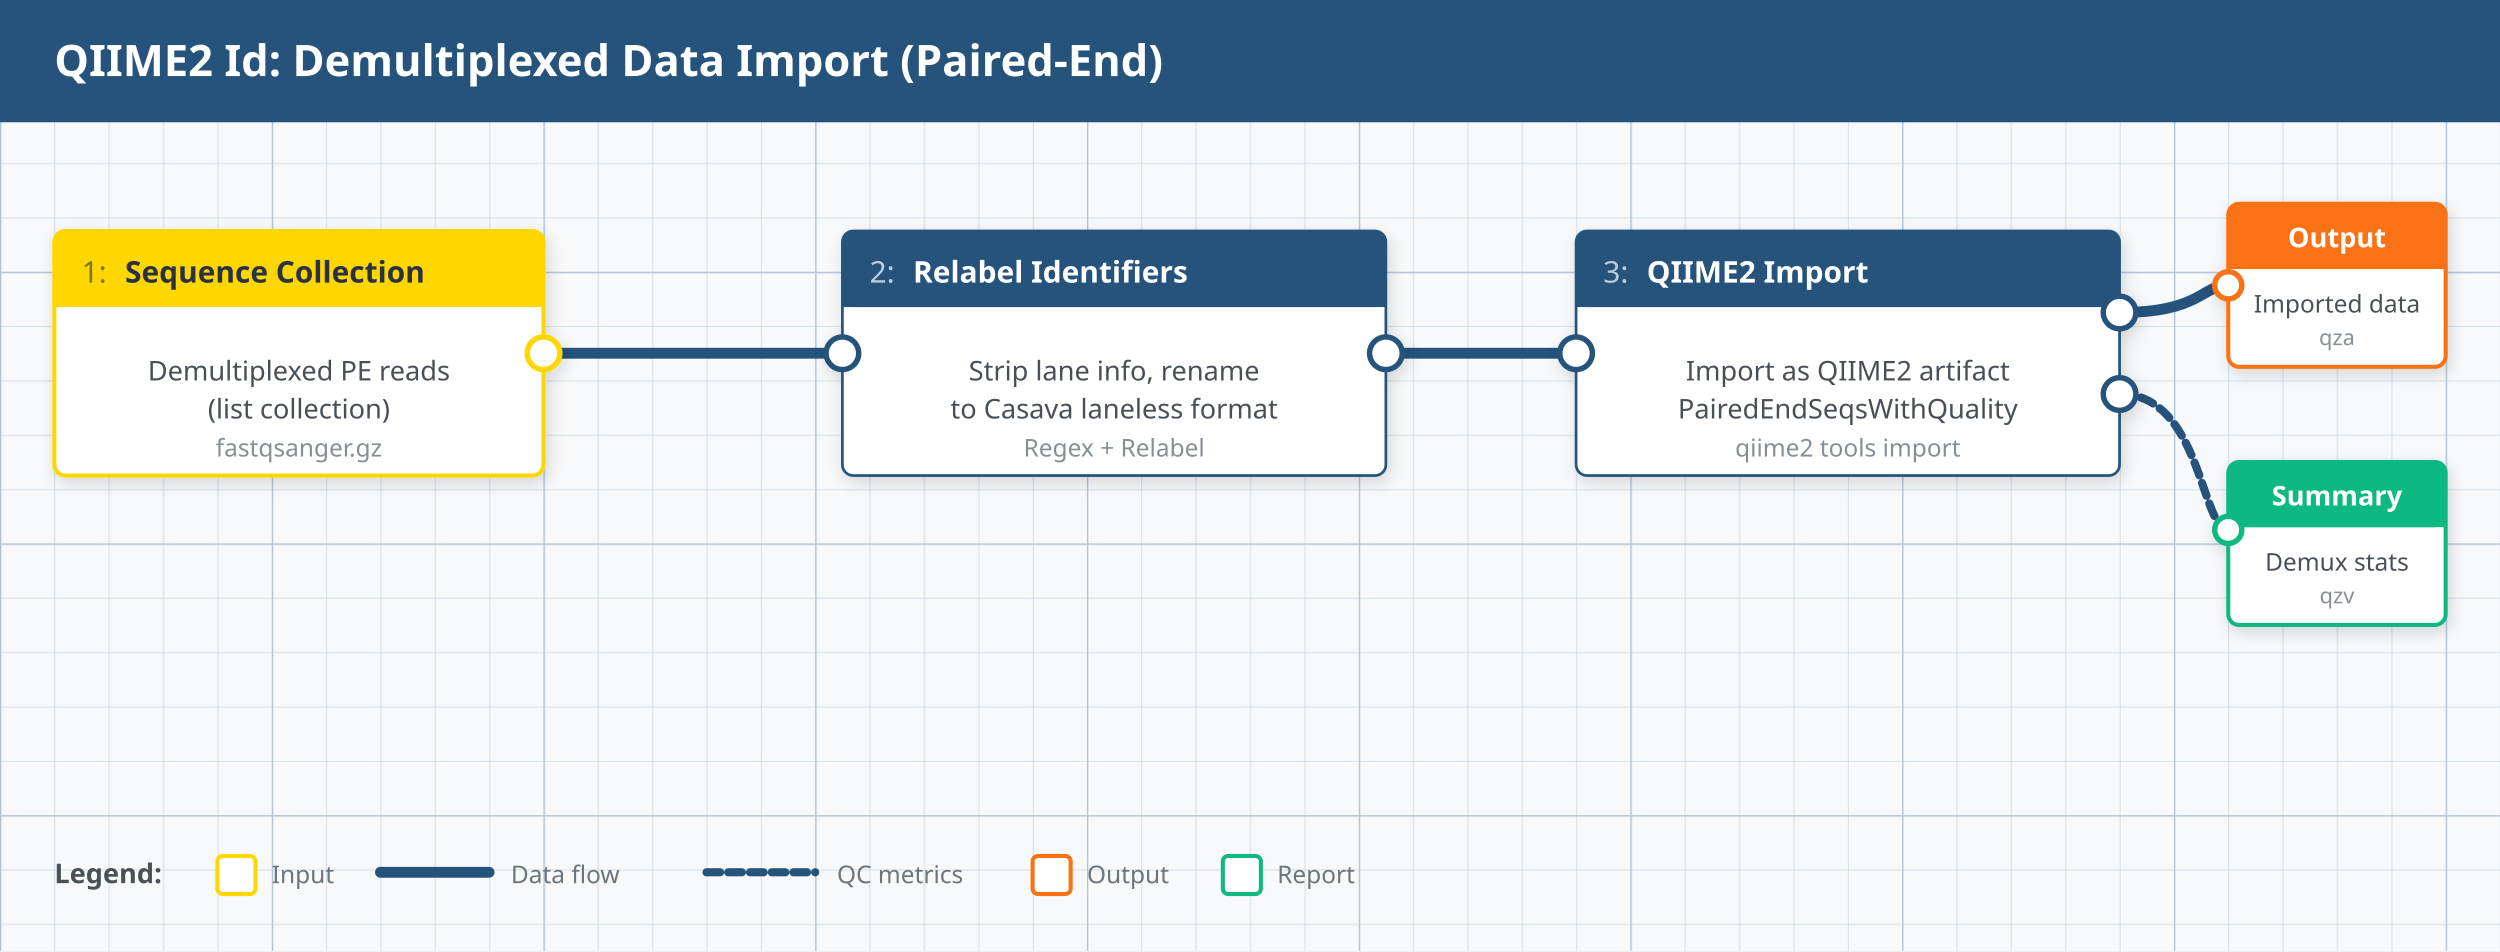
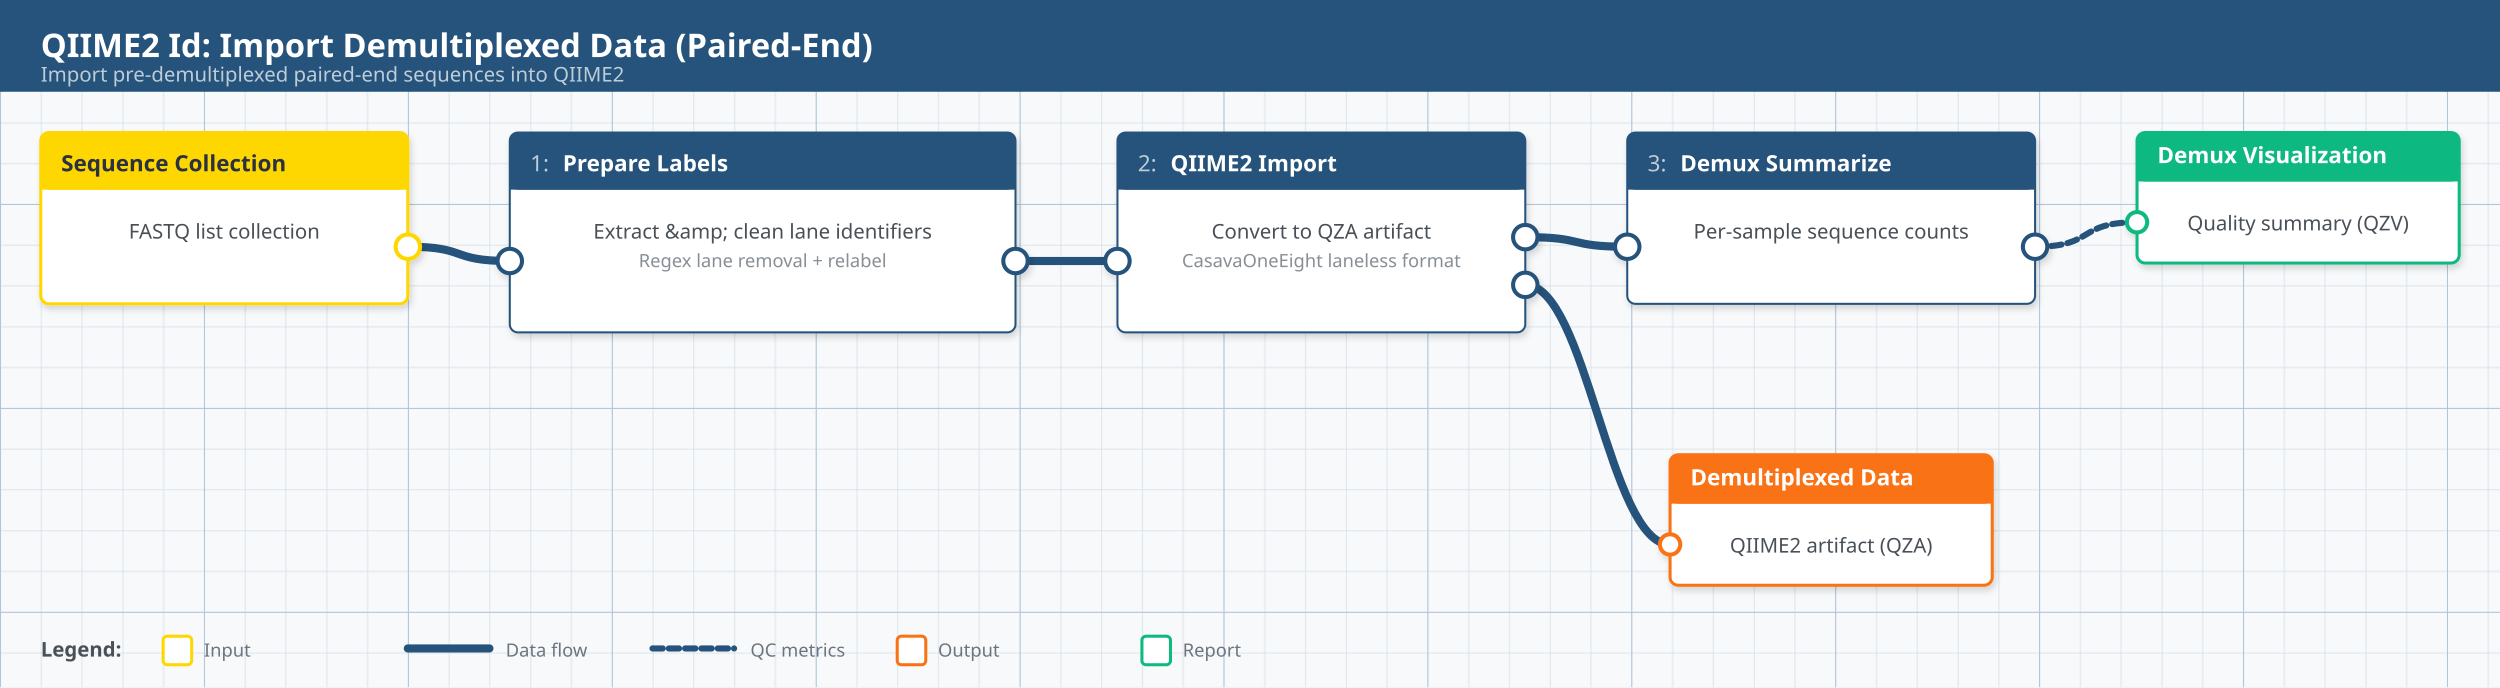
- <svg xmlns="http://www.w3.org/2000/svg" viewBox="0 0 920 350" role="img" aria-label="QIIME2 Id: Demultiplexed data paired-end import workflow diagram">
+ <svg xmlns="http://www.w3.org/2000/svg" viewBox="0 0 1226 337" aria-label="QIIME2 Id: Import Demultiplexed Data (Paired-End)" role="img">
  <defs>
-     <pattern id="grid" width="20" height="20" patternUnits="userSpaceOnUse">
+     <pattern id="wd-grid" width="20" height="20" patternUnits="userSpaceOnUse">
      <path d="M 20 0 L 0 0 0 20" fill="none" stroke="#c5d5e4" stroke-width="0.5" />
    </pattern>
-     <pattern id="grid-major" width="100" height="100" patternUnits="userSpaceOnUse">
-       <rect width="100" height="100" fill="url(#grid)" />
+     <pattern id="wd-grid-major" width="100" height="100" patternUnits="userSpaceOnUse">
+       <rect width="100" height="100" fill="url(#wd-grid)" />
      <path d="M 100 0 L 0 0 0 100" fill="none" stroke="#b0c4d8" stroke-width="1" />
    </pattern>
-     <style>
-       .connection { stroke: #25537b; stroke-width: 4; fill: none; stroke-linecap: round; }
-       .connection-qc { stroke: #25537b; stroke-width: 3; fill: none; stroke-linecap: round; stroke-dasharray: 5 3; }
-       .node-card { filter: drop-shadow(1px 2px 3px rgba(0,0,0,0.15)); }
-     </style>
+     <filter id="wd-shadow" x="-5%" y="-5%" width="115%" height="115%">
+       <feDropShadow dx="1" dy="2" stdDeviation="1.5" flood-opacity="0.15" />
+     </filter>
  </defs>
-   <rect width="920" height="350" fill="#f8f9fa" />
-   <rect width="920" height="350" fill="url(#grid-major)" />
-   <rect x="0" y="0" width="920" height="45" fill="#25537b" />
-   <text x="20" y="28" font-family="system-ui, sans-serif" font-size="16" font-weight="600" fill="white">QIIME2 Id: Demultiplexed Data Import (Paired-End)</text>
-   <path class="connection" d="M 200 130 C 250 130, 270 130, 310 130" />
-   <path class="connection" d="M 510 130 C 545 130, 555 130, 580 130" />
-   <path class="connection" d="M 780 115 C 810 115, 810 105, 820 105" />
-   <path class="connection-qc" d="M 780 145 C 810 145, 810 195, 820 195" />
-   <g class="node-card" transform="translate(20, 85)">
-     <rect width="180" height="90" rx="4" fill="white" stroke="#ffd700" stroke-width="1.5" />
-     <rect width="180" height="28" rx="4" fill="#ffd700" />
-     <rect x="0" y="24" width="180" height="4" fill="#ffd700" />
-     <text x="10" y="19" font-family="system-ui, sans-serif" font-size="11" fill="rgba(44,49,67,0.6)">1:</text>
-     <text x="26" y="19" font-family="system-ui, sans-serif" font-size="11" font-weight="600" fill="#2C3143">Sequence Collection</text>
-     <text x="90" y="55" text-anchor="middle" font-family="system-ui, sans-serif" font-size="10" fill="#495057">Demultiplexed PE reads</text>
-     <text x="90" y="69" text-anchor="middle" font-family="system-ui, sans-serif" font-size="10" fill="#495057">(list collection)</text>
-     <text x="90" y="83" text-anchor="middle" font-family="system-ui, sans-serif" font-size="9" fill="#868e96">fastqsanger.gz</text>
-     <circle cx="180" cy="45" r="6" fill="white" stroke="#ffd700" stroke-width="2" />
+   <rect width="1226" height="337" fill="#f8f9fa" />
+   <rect width="1226" height="337" fill="url(#wd-grid-major)" />
+   <rect x="0" y="0" width="1226" height="45" fill="#25537b" />
+   <text x="20" y="28" font-family="system-ui, sans-serif" font-size="16" font-weight="600" fill="white">QIIME2 Id: Import Demultiplexed Data (Paired-End)</text>
+   <text x="20" y="40" font-family="system-ui, sans-serif" font-size="10" fill="rgba(255,255,255,0.7)">Import pre-demultiplexed paired-end sequences into QIIME2</text>
+   <path d="M 200.0 121.0 C 230.0 121.0, 220.0 128.0, 250.0 128.0" stroke="#25537b" fill="none" stroke-linecap="round" stroke-width="4" />
+   <path d="M 498.0 128.0 C 528.0 128.0, 518.0 128.0, 548.0 128.0" stroke="#25537b" fill="none" stroke-linecap="round" stroke-width="4" />
+   <path d="M 748.0 116.3 C 778.0 116.3, 768.0 121.0, 798.0 121.0" stroke="#25537b" fill="none" stroke-linecap="round" stroke-width="4" />
+   <path d="M 748.0 139.7 C 778.0 139.7, 789.0 267.0, 819.0 267.0" stroke="#25537b" fill="none" stroke-linecap="round" stroke-width="4" />
+   <path d="M 998.0 121.0 C 1028.0 121.0, 1018.0 109.0, 1048.0 109.0" stroke="#25537b" fill="none" stroke-linecap="round" stroke-width="3" stroke-dasharray="5 3" />
+   <g filter="url(#wd-shadow)" transform="translate(20.0, 65.0)">
+     <rect width="180.0" height="84.0" rx="4" fill="white" stroke="#ffd700" stroke-width="1.5" />
+     <rect width="180.0" height="28" rx="4" fill="#ffd700" />
+     <rect x="0" y="24" width="180.0" height="4" fill="#ffd700" />
+     <text x="10" y="19" font-family="system-ui, sans-serif" font-size="11" font-weight="600" fill="#2C3143">Sequence Collection</text>
+     <text x="90.0" y="52" text-anchor="middle" font-family="system-ui, sans-serif" font-size="10" fill="#495057">FASTQ list collection</text>
+     <circle cx="180.0" cy="56.0" r="6" fill="white" stroke="#ffd700" stroke-width="2" />
  </g>
-   <g class="node-card" transform="translate(310, 85)">
-     <rect width="200" height="90" rx="4" fill="white" stroke="#25537b" stroke-width="1" />
-     <rect width="200" height="28" rx="4" fill="#25537b" />
-     <rect x="0" y="24" width="200" height="4" fill="#25537b" />
+   <g filter="url(#wd-shadow)" transform="translate(250.0, 65.0)">
+     <rect width="248.0" height="98.0" rx="4" fill="white" stroke="#25537b" stroke-width="1" />
+     <rect width="248.0" height="28" rx="4" fill="#25537b" />
+     <rect x="0" y="24" width="248.0" height="4" fill="#25537b" />
+     <text x="10" y="19" font-family="system-ui, sans-serif" font-size="11" fill="rgba(255,255,255,0.7)">1:</text>
+     <text x="26" y="19" font-family="system-ui, sans-serif" font-size="11" font-weight="600" fill="white">Prepare Labels</text>
+     <text x="124.0" y="52" text-anchor="middle" font-family="system-ui, sans-serif" font-size="10" fill="#495057">Extract &amp;amp; clean lane identifiers</text>
+     <text x="124.0" y="66" text-anchor="middle" font-family="system-ui, sans-serif" font-size="9" fill="#868e96">Regex lane removal + relabel</text>
+     <circle cx="0.0" cy="63.0" r="6" fill="white" stroke="#25537b" stroke-width="2" />
+     <circle cx="248.0" cy="63.0" r="6" fill="white" stroke="#25537b" stroke-width="2" />
+   </g>
+   <g filter="url(#wd-shadow)" transform="translate(548.0, 65.0)">
+     <rect width="200.0" height="98.0" rx="4" fill="white" stroke="#25537b" stroke-width="1" />
+     <rect width="200.0" height="28" rx="4" fill="#25537b" />
+     <rect x="0" y="24" width="200.0" height="4" fill="#25537b" />
    <text x="10" y="19" font-family="system-ui, sans-serif" font-size="11" fill="rgba(255,255,255,0.7)">2:</text>
-     <text x="26" y="19" font-family="system-ui, sans-serif" font-size="11" font-weight="600" fill="white">Relabel Identifiers</text>
-     <text x="100" y="55" text-anchor="middle" font-family="system-ui, sans-serif" font-size="10" fill="#495057">Strip lane info, rename</text>
-     <text x="100" y="69" text-anchor="middle" font-family="system-ui, sans-serif" font-size="10" fill="#495057">to Casava laneless format</text>
-     <text x="100" y="83" text-anchor="middle" font-family="system-ui, sans-serif" font-size="9" fill="#868e96">Regex + Relabel</text>
-     <circle cx="0" cy="45" r="6" fill="white" stroke="#25537b" stroke-width="2" />
-     <circle cx="200" cy="45" r="6" fill="white" stroke="#25537b" stroke-width="2" />
+     <text x="26" y="19" font-family="system-ui, sans-serif" font-size="11" font-weight="600" fill="white">QIIME2 Import</text>
+     <text x="100.0" y="52" text-anchor="middle" font-family="system-ui, sans-serif" font-size="10" fill="#495057">Convert to QZA artifact</text>
+     <text x="100.0" y="66" text-anchor="middle" font-family="system-ui, sans-serif" font-size="9" fill="#868e96">CasavaOneEight laneless format</text>
+     <circle cx="0.0" cy="63.0" r="6" fill="white" stroke="#25537b" stroke-width="2" />
+     <circle cx="200.0" cy="51.3" r="6" fill="white" stroke="#25537b" stroke-width="2" />
+     <circle cx="200.0" cy="74.7" r="6" fill="white" stroke="#25537b" stroke-width="2" />
  </g>
-   <g class="node-card" transform="translate(580, 85)">
-     <rect width="200" height="90" rx="4" fill="white" stroke="#25537b" stroke-width="1" />
-     <rect width="200" height="28" rx="4" fill="#25537b" />
-     <rect x="0" y="24" width="200" height="4" fill="#25537b" />
+   <g filter="url(#wd-shadow)" transform="translate(798.0, 65.0)">
+     <rect width="200.0" height="84.0" rx="4" fill="white" stroke="#25537b" stroke-width="1" />
+     <rect width="200.0" height="28" rx="4" fill="#25537b" />
+     <rect x="0" y="24" width="200.0" height="4" fill="#25537b" />
    <text x="10" y="19" font-family="system-ui, sans-serif" font-size="11" fill="rgba(255,255,255,0.7)">3:</text>
-     <text x="26" y="19" font-family="system-ui, sans-serif" font-size="11" font-weight="600" fill="white">QIIME2 Import</text>
-     <text x="100" y="55" text-anchor="middle" font-family="system-ui, sans-serif" font-size="10" fill="#495057">Import as QIIME2 artifact</text>
-     <text x="100" y="69" text-anchor="middle" font-family="system-ui, sans-serif" font-size="10" fill="#495057">PairedEndSeqsWithQuality</text>
-     <text x="100" y="83" text-anchor="middle" font-family="system-ui, sans-serif" font-size="9" fill="#868e96">qiime2 tools import</text>
-     <circle cx="0" cy="45" r="6" fill="white" stroke="#25537b" stroke-width="2" />
-     <circle cx="200" cy="30" r="6" fill="white" stroke="#25537b" stroke-width="2" />
-     <circle cx="200" cy="60" r="6" fill="white" stroke="#25537b" stroke-width="2" />
+     <text x="26" y="19" font-family="system-ui, sans-serif" font-size="11" font-weight="600" fill="white">Demux Summarize</text>
+     <text x="100.0" y="52" text-anchor="middle" font-family="system-ui, sans-serif" font-size="10" fill="#495057">Per-sample sequence counts</text>
+     <circle cx="0.0" cy="56.0" r="6" fill="white" stroke="#25537b" stroke-width="2" />
+     <circle cx="200.0" cy="56.0" r="6" fill="white" stroke="#25537b" stroke-width="2" />
  </g>
-   <g class="node-card" transform="translate(820, 75)">
-     <rect width="80" height="60" rx="4" fill="white" stroke="#f97316" stroke-width="1.5" />
-     <rect width="80" height="24" rx="4" fill="#f97316" />
-     <rect x="0" y="20" width="80" height="4" fill="#f97316" />
-     <text x="40" y="16" text-anchor="middle" font-family="system-ui, sans-serif" font-size="10" font-weight="600" fill="white">Output</text>
-     <text x="40" y="40" text-anchor="middle" font-family="system-ui, sans-serif" font-size="9" fill="#495057">Imported data</text>
-     <text x="40" y="52" text-anchor="middle" font-family="system-ui, sans-serif" font-size="8" fill="#868e96">qza</text>
-     <circle cx="0" cy="30" r="5" fill="white" stroke="#f97316" stroke-width="2" />
+   <g filter="url(#wd-shadow)" transform="translate(819.0, 223.0)">
+     <rect width="158.0" height="64.0" rx="4" fill="white" stroke="#f97316" stroke-width="1.5" />
+     <rect width="158.0" height="24" rx="4" fill="#f97316" />
+     <rect x="0" y="20" width="158.0" height="4" fill="#f97316" />
+     <text x="10" y="15" font-family="system-ui, sans-serif" font-size="11" font-weight="600" fill="white">Demultiplexed Data</text>
+     <text x="79.0" y="48" text-anchor="middle" font-family="system-ui, sans-serif" font-size="10" fill="#495057">QIIME2 artifact (QZA)</text>
+     <circle cx="0.0" cy="44.0" r="5" fill="white" stroke="#f97316" stroke-width="2" />
  </g>
-   <g class="node-card" transform="translate(820, 170)">
-     <rect width="80" height="60" rx="4" fill="white" stroke="#10b981" stroke-width="1.5" />
-     <rect width="80" height="24" rx="4" fill="#10b981" />
-     <rect x="0" y="20" width="80" height="4" fill="#10b981" />
-     <text x="40" y="16" text-anchor="middle" font-family="system-ui, sans-serif" font-size="10" font-weight="600" fill="white">Summary</text>
-     <text x="40" y="40" text-anchor="middle" font-family="system-ui, sans-serif" font-size="9" fill="#495057">Demux stats</text>
-     <text x="40" y="52" text-anchor="middle" font-family="system-ui, sans-serif" font-size="8" fill="#868e96">qzv</text>
-     <circle cx="0" cy="25" r="5" fill="white" stroke="#10b981" stroke-width="2" />
+   <g filter="url(#wd-shadow)" transform="translate(1048.0, 65.0)">
+     <rect width="158.0" height="64.0" rx="4" fill="white" stroke="#10b981" stroke-width="1.5" />
+     <rect width="158.0" height="24" rx="4" fill="#10b981" />
+     <rect x="0" y="20" width="158.0" height="4" fill="#10b981" />
+     <text x="10" y="15" font-family="system-ui, sans-serif" font-size="11" font-weight="600" fill="white">Demux Visualization</text>
+     <text x="79.0" y="48" text-anchor="middle" font-family="system-ui, sans-serif" font-size="10" fill="#495057">Quality summary (QZV)</text>
+     <circle cx="0.0" cy="44.0" r="5" fill="white" stroke="#10b981" stroke-width="2" />
  </g>
-   <g transform="translate(20, 325)">
+   <g transform="translate(20, 322)">
    <text x="0" y="0" font-family="system-ui, sans-serif" font-size="10" font-weight="600" fill="#495057">Legend:</text>
    <rect x="60" y="-10" width="14" height="14" rx="2" fill="white" stroke="#ffd700" stroke-width="1.5" />
    <text x="80" y="0" font-family="system-ui, sans-serif" font-size="9" fill="#6c757d">Input</text>
-     <line x1="120" y1="-4" x2="160" y2="-4" stroke="#25537b" stroke-width="4" stroke-linecap="round" />
-     <text x="168" y="0" font-family="system-ui, sans-serif" font-size="9" fill="#6c757d">Data flow</text>
-     <line x1="240" y1="-4" x2="280" y2="-4" stroke="#25537b" stroke-width="3" stroke-linecap="round" stroke-dasharray="5 3" />
-     <text x="288" y="0" font-family="system-ui, sans-serif" font-size="9" fill="#6c757d">QC metrics</text>
-     <rect x="360" y="-10" width="14" height="14" rx="2" fill="white" stroke="#f97316" stroke-width="1.5" />
-     <text x="380" y="0" font-family="system-ui, sans-serif" font-size="9" fill="#6c757d">Output</text>
-     <rect x="430" y="-10" width="14" height="14" rx="2" fill="white" stroke="#10b981" stroke-width="1.5" />
-     <text x="450" y="0" font-family="system-ui, sans-serif" font-size="9" fill="#6c757d">Report</text>
+     <line x1="180" y1="-4" x2="220" y2="-4" stroke="#25537b" stroke-width="4" stroke-linecap="round" />
+     <text x="228" y="0" font-family="system-ui, sans-serif" font-size="9" fill="#6c757d">Data flow</text>
+     <line x1="300" y1="-4" x2="340" y2="-4" stroke="#25537b" stroke-width="3" stroke-linecap="round" stroke-dasharray="5 3" />
+     <text x="348" y="0" font-family="system-ui, sans-serif" font-size="9" fill="#6c757d">QC metrics</text>
+     <rect x="420" y="-10" width="14" height="14" rx="2" fill="white" stroke="#f97316" stroke-width="1.5" />
+     <text x="440" y="0" font-family="system-ui, sans-serif" font-size="9" fill="#6c757d">Output</text>
+     <rect x="540" y="-10" width="14" height="14" rx="2" fill="white" stroke="#10b981" stroke-width="1.5" />
+     <text x="560" y="0" font-family="system-ui, sans-serif" font-size="9" fill="#6c757d">Report</text>
  </g>
</svg>
